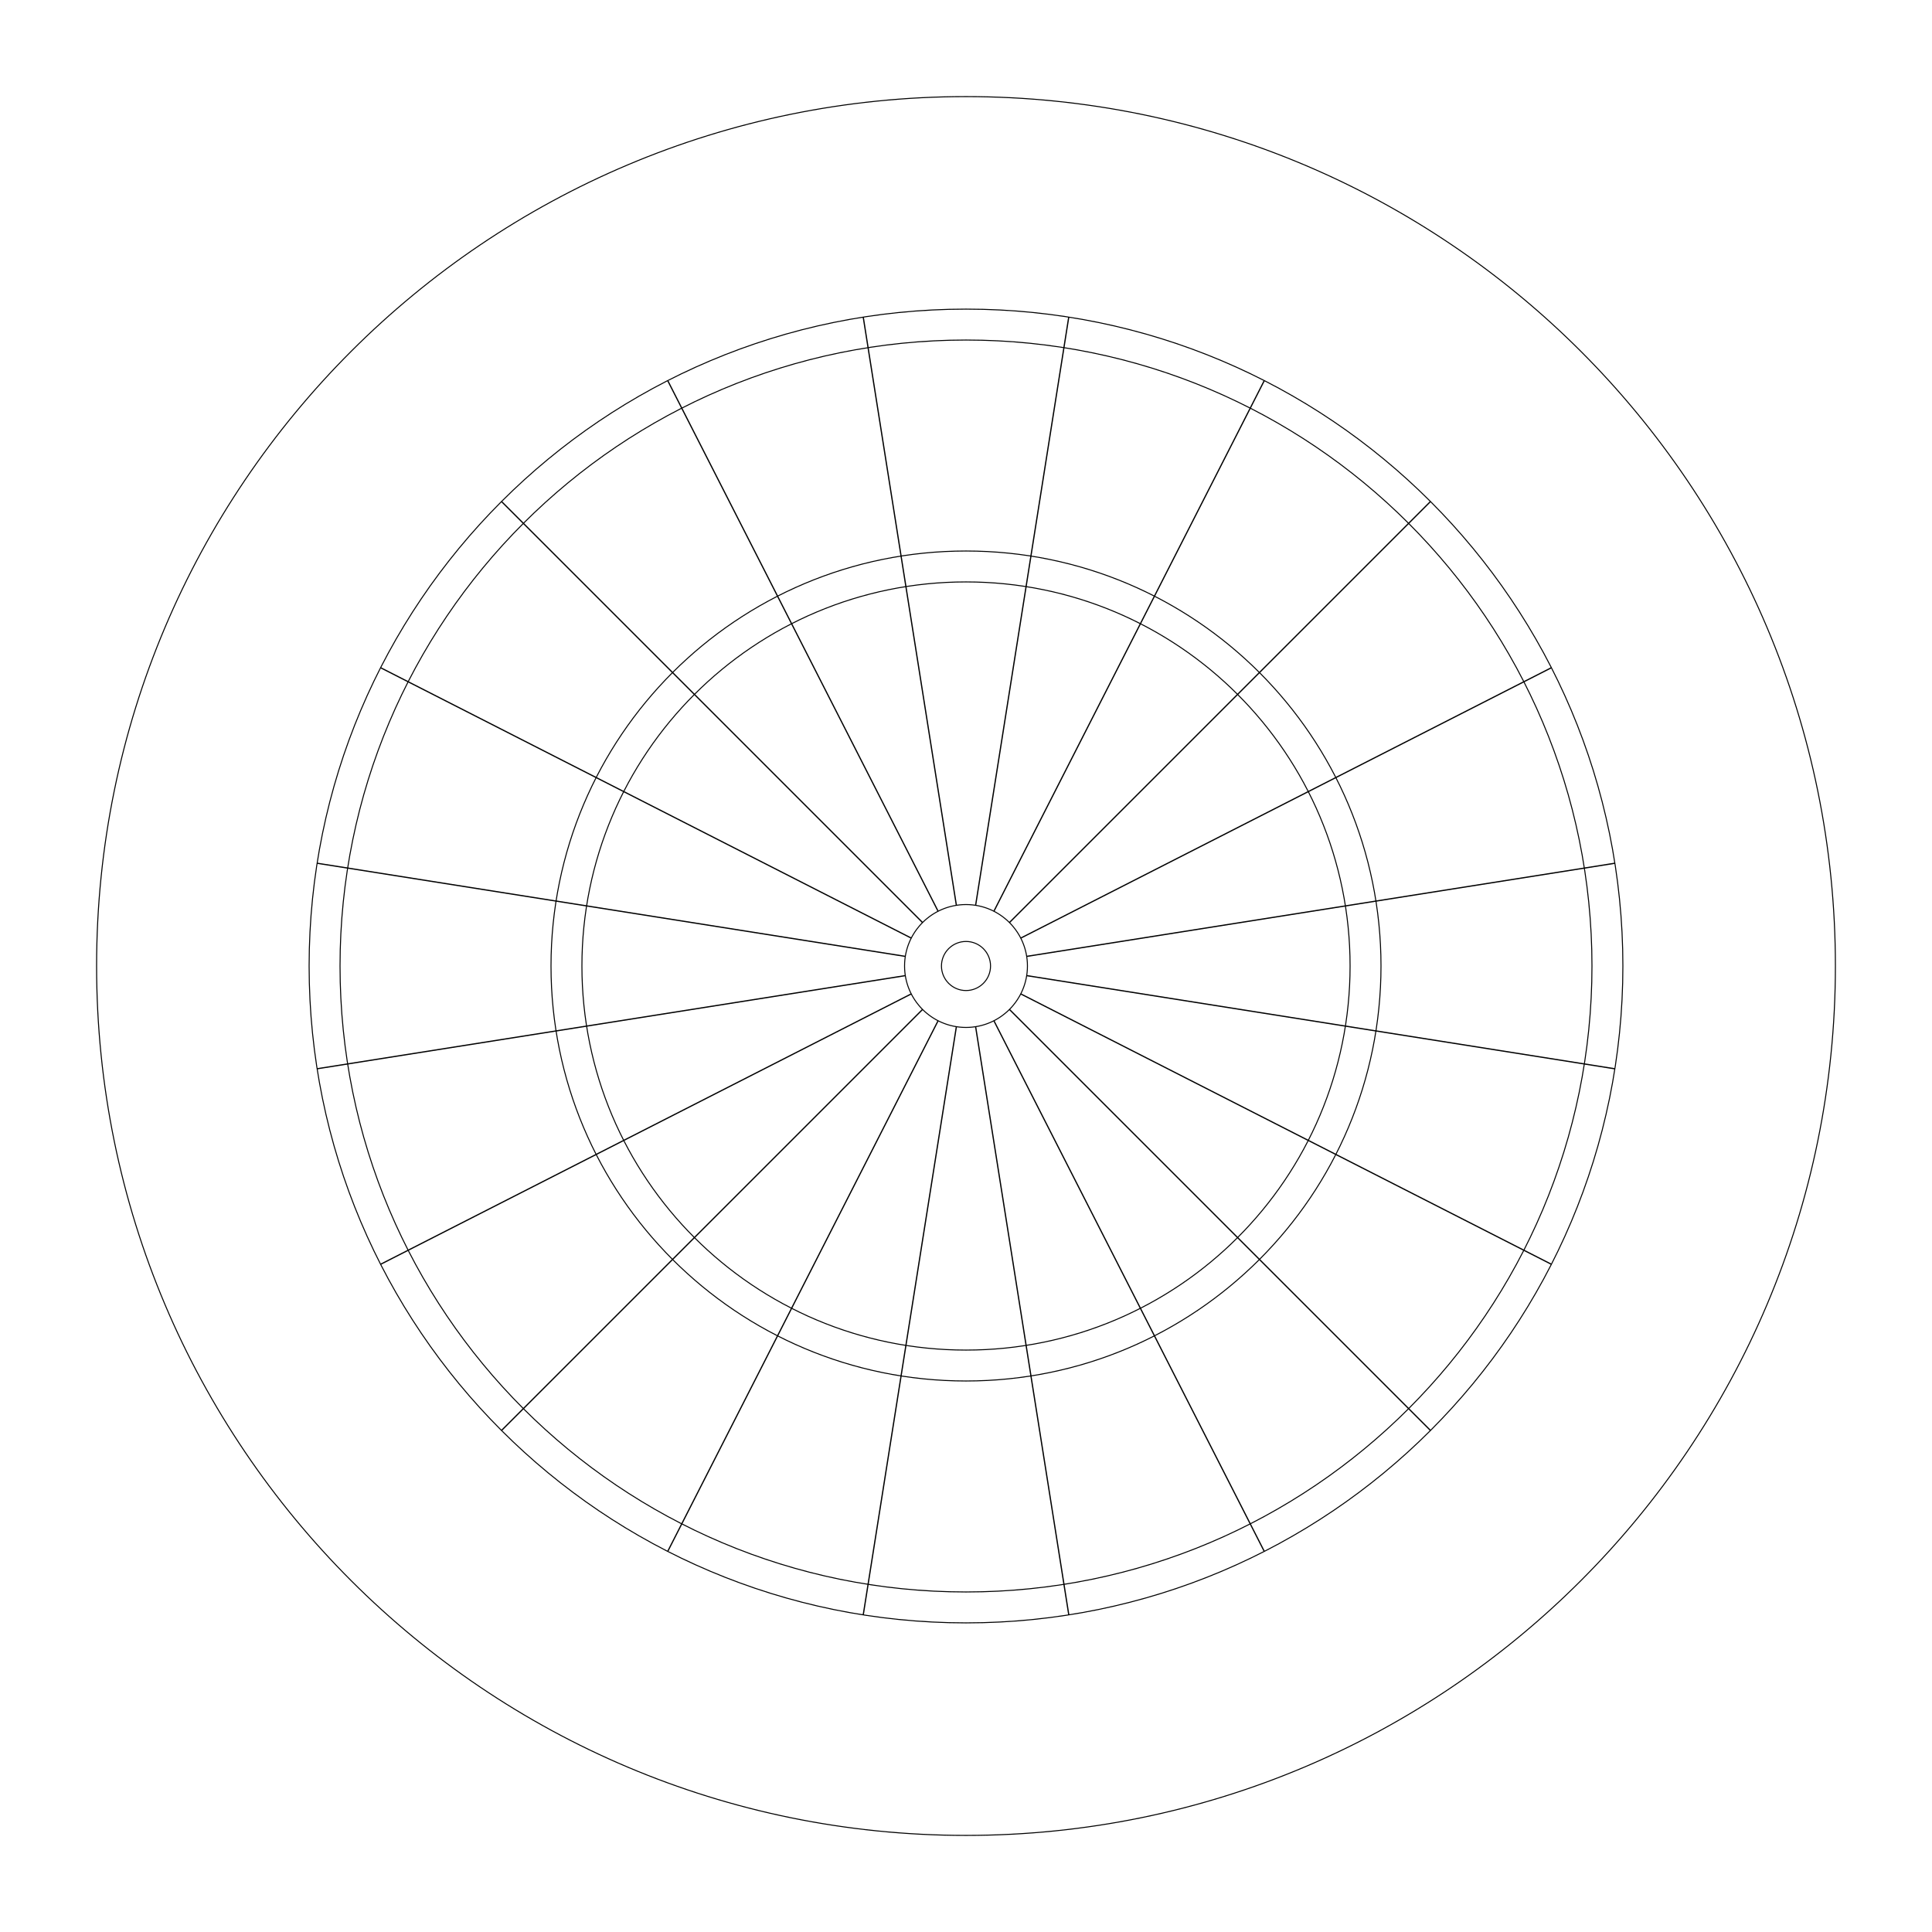
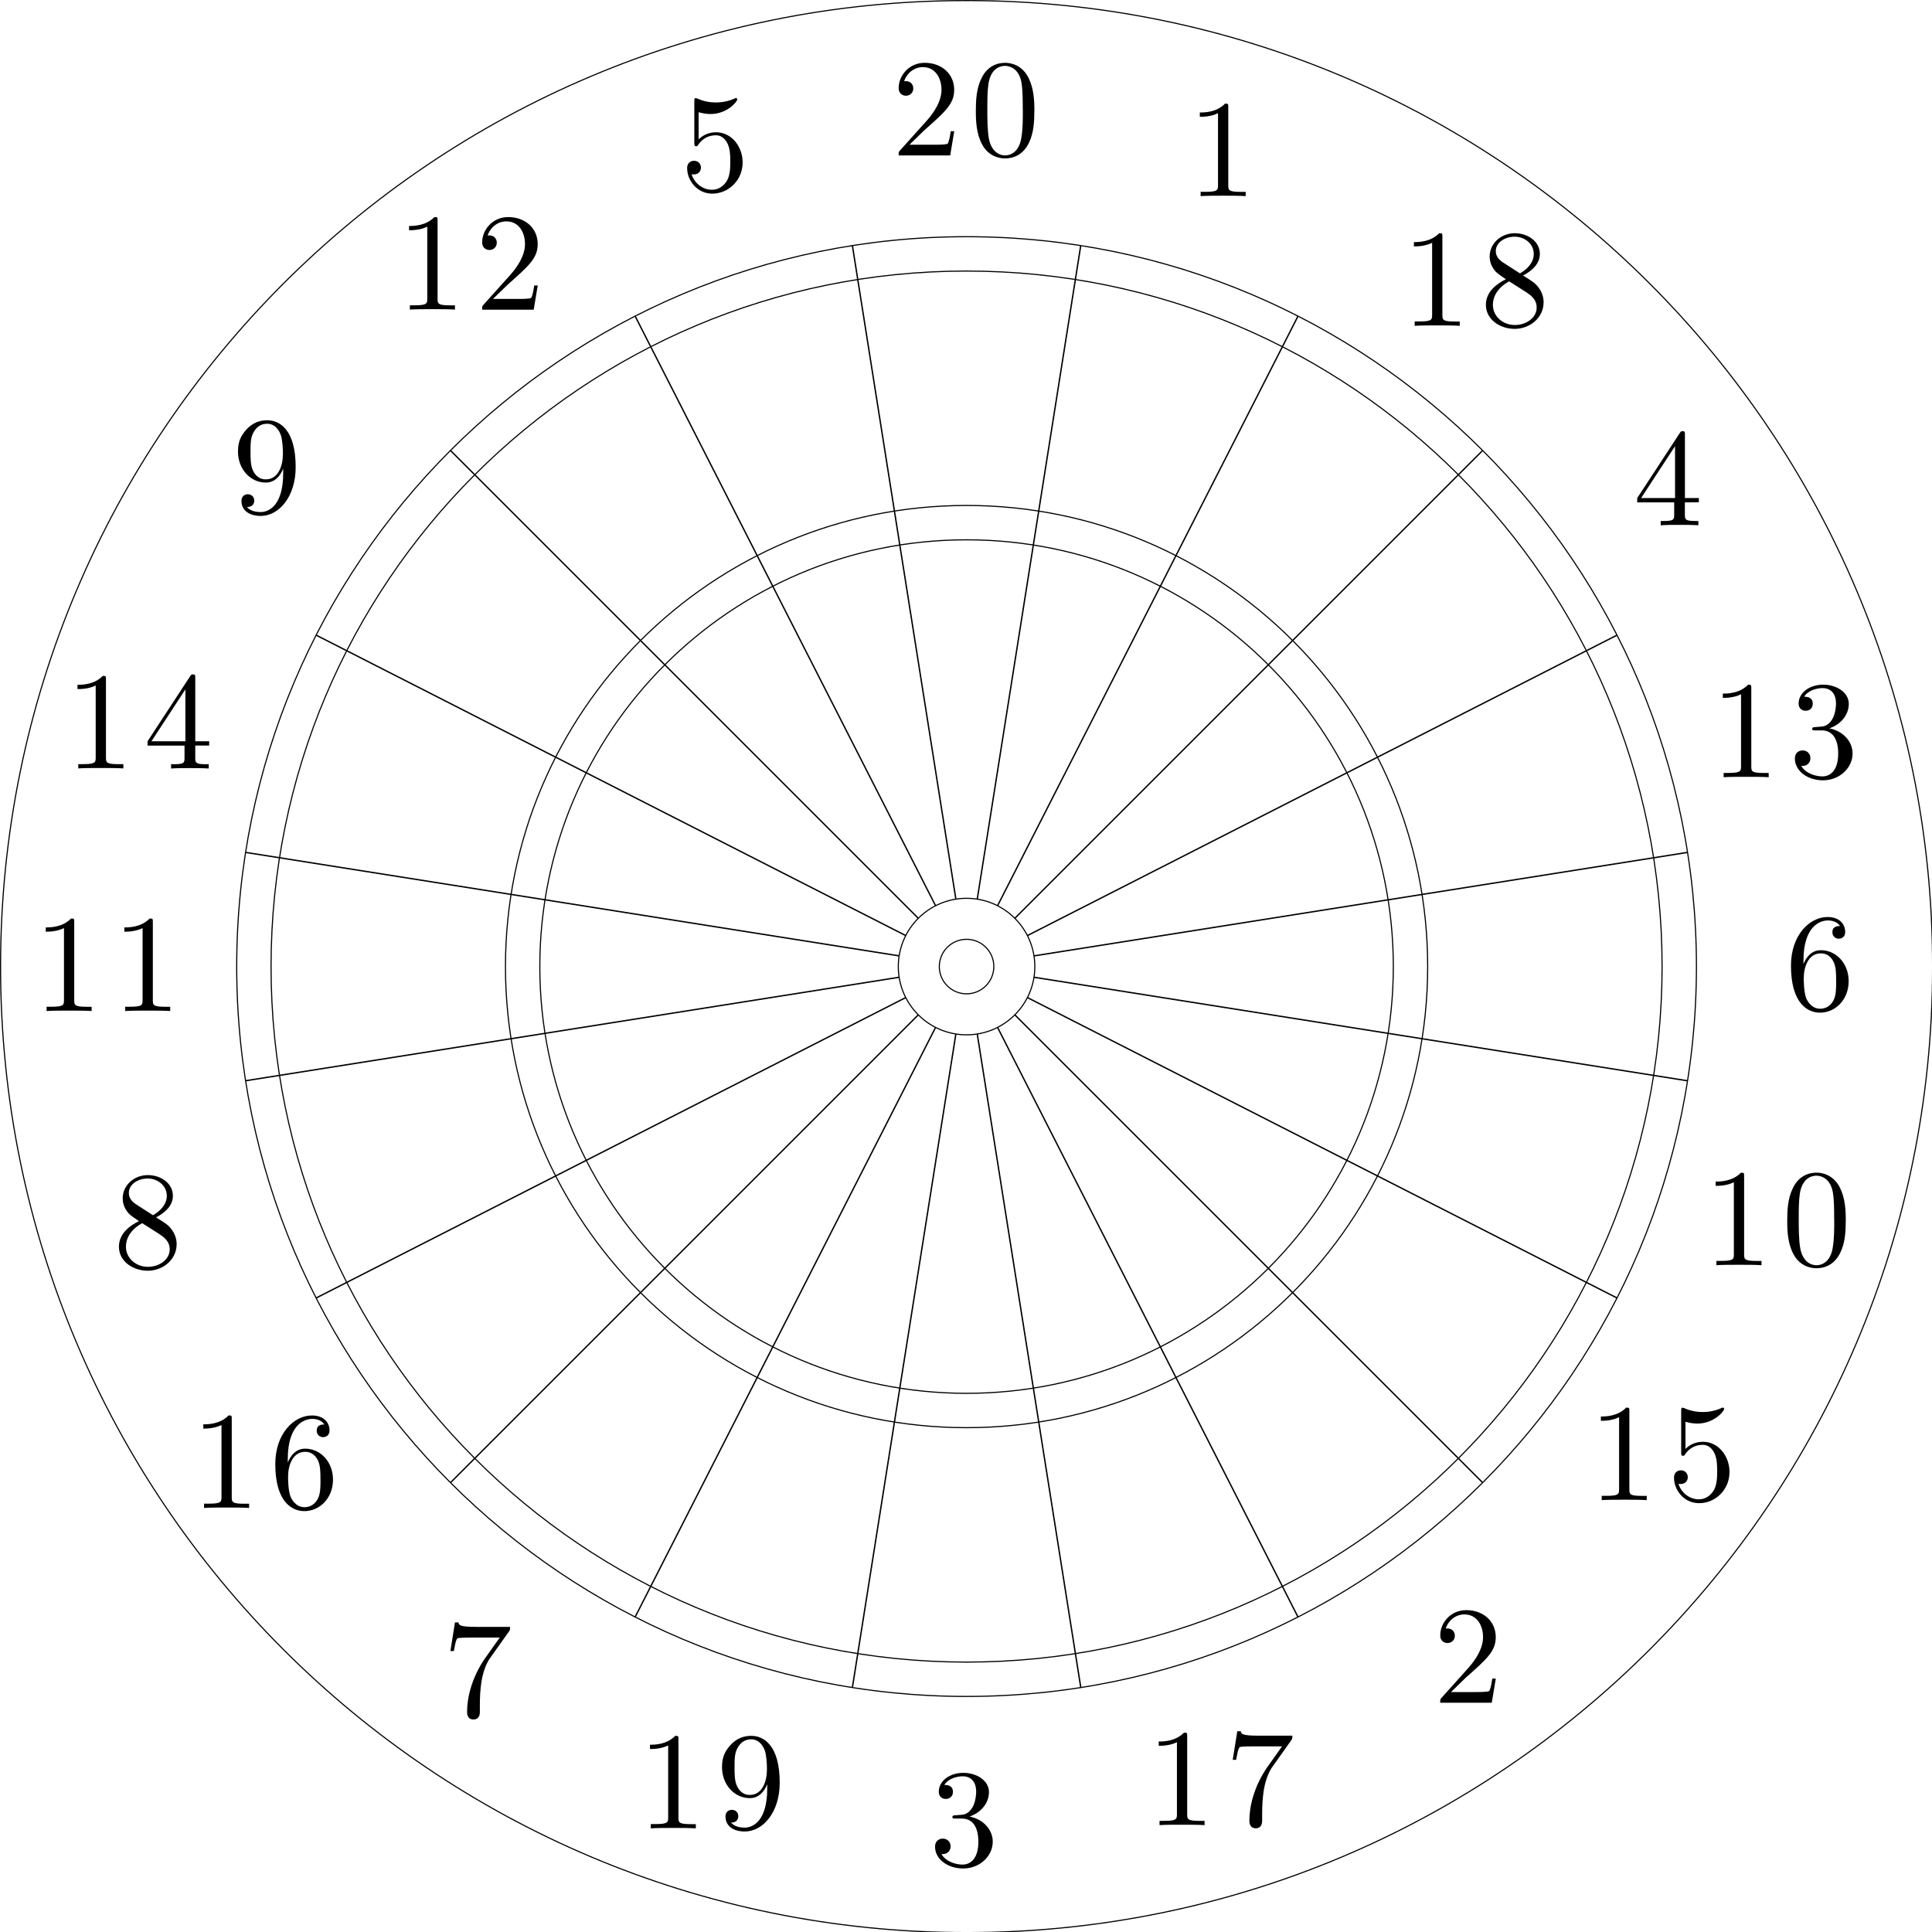
- <svg xmlns="http://www.w3.org/2000/svg" width="50cm" height="50cm" viewBox="0 0 50 50" version="1.1" id="svg8">
+ <svg xmlns="http://www.w3.org/2000/svg" width="45cm" height="45cm" viewBox="0 0 45 45" version="1.1" id="svg8">
  <defs id="defs2" />
  <g id="layer1">
-     <circle style="fill:none;stroke:#000000;stroke-width:0.026;stroke-opacity:1" id="path1005" cx="25" cy="25" r="22.5" />
-     <circle style="fill:none;stroke:#000000;stroke-width:0.026;stroke-opacity:1" id="path1007" cx="25" cy="25" r="17" />
-     <circle style="fill:none;stroke:#000000;stroke-width:0.026;stroke-opacity:1" id="path1009" cx="25" cy="25" r="16.2" />
-     <circle style="fill:none;stroke:#000000;stroke-width:0.026;stroke-opacity:1" id="path1011" cx="25" cy="25" r="10.74" />
-     <circle style="fill:none;stroke:#000000;stroke-width:0.026;stroke-opacity:1" id="path1011-1" cx="25" cy="25" r="9.94" />
-     <circle style="fill:none;stroke:#000000;stroke-width:0.026;stroke-opacity:1" id="path1011-9" cx="25" cy="25" r="1.59" />
-     <circle style="fill:none;stroke:#000000;stroke-width:0.026;stroke-opacity:1" id="path1011-19" cx="25" cy="25" r="0.635" />
-     <path style="fill:none;stroke:#000000;stroke-width:0.032px;stroke-linecap:butt;stroke-linejoin:miter;stroke-opacity:1" d="m 26.57,25.249 15.22,2.411" id="path1168" />
-     <path style="fill:none;stroke:#000000;stroke-width:0.032px;stroke-linecap:butt;stroke-linejoin:miter;stroke-opacity:1" d="m 26.417,25.722 13.73,6.996" id="path1168-0" />
-     <path style="fill:none;stroke:#000000;stroke-width:0.032px;stroke-linecap:butt;stroke-linejoin:miter;stroke-opacity:1" d="M 26.124,26.124 37.021,37.021" id="path1168-0-4" />
-     <path style="fill:none;stroke:#000000;stroke-width:0.032px;stroke-linecap:butt;stroke-linejoin:miter;stroke-opacity:1" d="m 25.722,26.417 6.996,13.73" id="path1168-0-6" />
-     <path style="fill:none;stroke:#000000;stroke-width:0.032px;stroke-linecap:butt;stroke-linejoin:miter;stroke-opacity:1" d="m 25.249,26.57 2.411,15.22" id="path1168-0-6-5" />
-     <path style="fill:none;stroke:#000000;stroke-width:0.032px;stroke-linecap:butt;stroke-linejoin:miter;stroke-opacity:1" d="M 24.751,26.57 22.341,41.791" id="path1168-0-6-5-5" />
-     <path style="fill:none;stroke:#000000;stroke-width:0.032px;stroke-linecap:butt;stroke-linejoin:miter;stroke-opacity:1" d="M 24.278,26.417 17.282,40.147" id="path1168-0-6-5-5-1" />
-     <path style="fill:none;stroke:#000000;stroke-width:0.032px;stroke-linecap:butt;stroke-linejoin:miter;stroke-opacity:1" d="M 23.876,26.124 12.979,37.021" id="path1168-0-6-5-5-1-2" />
-     <path style="fill:none;stroke:#000000;stroke-width:0.032px;stroke-linecap:butt;stroke-linejoin:miter;stroke-opacity:1" d="M 23.583,25.722 9.853,32.718" id="path1168-0-6-5-5-1-2-6" />
-     <path style="fill:none;stroke:#000000;stroke-width:0.032px;stroke-linecap:butt;stroke-linejoin:miter;stroke-opacity:1" d="M 23.43,25.249 8.209,27.659" id="path1168-0-6-5-5-1-2-6-1" />
-     <path style="fill:none;stroke:#000000;stroke-width:0.032px;stroke-linecap:butt;stroke-linejoin:miter;stroke-opacity:1" d="M 23.43,24.751 8.209,22.341" id="path1168-0-6-5-5-1-2-6-1-2" />
-     <path style="fill:none;stroke:#000000;stroke-width:0.032px;stroke-linecap:butt;stroke-linejoin:miter;stroke-opacity:1" d="M 23.583,24.278 9.853,17.282" id="path1168-0-6-5-5-1-2-6-1-2-3" />
-     <path style="fill:none;stroke:#000000;stroke-width:0.032px;stroke-linecap:butt;stroke-linejoin:miter;stroke-opacity:1" d="M 23.876,23.876 12.979,12.979" id="path1168-0-6-5-5-1-2-6-1-2-3-1" />
-     <path style="fill:none;stroke:#000000;stroke-width:0.032px;stroke-linecap:butt;stroke-linejoin:miter;stroke-opacity:1" d="M 24.278,23.583 17.282,9.853" id="path1168-0-6-5-5-1-2-6-1-2-3-1-2" />
-     <path style="fill:none;stroke:#000000;stroke-width:0.032px;stroke-linecap:butt;stroke-linejoin:miter;stroke-opacity:1" d="M 24.751,23.43 22.341,8.209" id="path1168-0-6-5-5-1-2-6-1-2-3-1-2-2" />
-     <path style="fill:none;stroke:#000000;stroke-width:0.032px;stroke-linecap:butt;stroke-linejoin:miter;stroke-opacity:1" d="M 25.249,23.43 27.659,8.209" id="path1168-0-6-5-5-1-2-6-1-2-3-1-2-2-5" />
-     <path style="fill:none;stroke:#000000;stroke-width:0.032px;stroke-linecap:butt;stroke-linejoin:miter;stroke-opacity:1" d="M 25.722,23.583 32.718,9.853" id="path1168-0-6-5-5-1-2-6-1-2-3-1-2-2-5-2" />
-     <path style="fill:none;stroke:#000000;stroke-width:0.032px;stroke-linecap:butt;stroke-linejoin:miter;stroke-opacity:1" d="M 26.124,23.876 37.021,12.979" id="path1168-0-6-5-5-1-2-6-1-2-3-1-2-2-5-2-5" />
-     <path style="fill:none;stroke:#000000;stroke-width:0.032px;stroke-linecap:butt;stroke-linejoin:miter;stroke-opacity:1" d="M 26.417,24.278 40.147,17.282" id="path1168-0-6-5-5-1-2-6-1-2-3-1-2-2-5-2-5-3" />
-     <path style="fill:none;stroke:#000000;stroke-width:0.032px;stroke-linecap:butt;stroke-linejoin:miter;stroke-opacity:1" d="M 26.57,24.751 41.791,22.341" id="path1168-0-6-5-5-1-2-6-1-2-3-1-2-2-5-2-5-3-5" />
+     <g id="g885" transform="translate(-2.486771,-2.486771)">
+       <circle style="fill:none;stroke:#000000;stroke-width:0.026;stroke-opacity:1" id="path1005" cx="25" cy="25" r="22.5" />
+       <circle style="fill:none;stroke:#000000;stroke-width:0.026;stroke-opacity:1" id="path1007" cx="25" cy="25" r="17" />
+       <circle style="fill:none;stroke:#000000;stroke-width:0.026;stroke-opacity:1" id="path1009" cx="25" cy="25" r="16.2" />
+       <circle style="fill:none;stroke:#000000;stroke-width:0.026;stroke-opacity:1" id="path1011" cx="25" cy="25" r="10.74" />
+       <circle style="fill:none;stroke:#000000;stroke-width:0.026;stroke-opacity:1" id="path1011-1" cx="25" cy="25" r="9.94" />
+       <circle style="fill:none;stroke:#000000;stroke-width:0.026;stroke-opacity:1" id="path1011-9" cx="25" cy="25" r="1.59" />
+       <circle style="fill:none;stroke:#000000;stroke-width:0.026;stroke-opacity:1" id="path1011-19" cx="25" cy="25" r="0.635" />
+       <path style="fill:none;stroke:#000000;stroke-width:0.032px;stroke-linecap:butt;stroke-linejoin:miter;stroke-opacity:1" d="m 26.57,25.249 15.22,2.411" id="path1168" />
+       <path style="fill:none;stroke:#000000;stroke-width:0.032px;stroke-linecap:butt;stroke-linejoin:miter;stroke-opacity:1" d="m 26.417,25.722 13.73,6.996" id="path1168-0" />
+       <path style="fill:none;stroke:#000000;stroke-width:0.032px;stroke-linecap:butt;stroke-linejoin:miter;stroke-opacity:1" d="M 26.124,26.124 37.021,37.021" id="path1168-0-4" />
+       <path style="fill:none;stroke:#000000;stroke-width:0.032px;stroke-linecap:butt;stroke-linejoin:miter;stroke-opacity:1" d="m 25.722,26.417 6.996,13.73" id="path1168-0-6" />
+       <path style="fill:none;stroke:#000000;stroke-width:0.032px;stroke-linecap:butt;stroke-linejoin:miter;stroke-opacity:1" d="m 25.249,26.57 2.411,15.22" id="path1168-0-6-5" />
+       <path style="fill:none;stroke:#000000;stroke-width:0.032px;stroke-linecap:butt;stroke-linejoin:miter;stroke-opacity:1" d="M 24.751,26.57 22.341,41.791" id="path1168-0-6-5-5" />
+       <path style="fill:none;stroke:#000000;stroke-width:0.032px;stroke-linecap:butt;stroke-linejoin:miter;stroke-opacity:1" d="M 24.278,26.417 17.282,40.147" id="path1168-0-6-5-5-1" />
+       <path style="fill:none;stroke:#000000;stroke-width:0.032px;stroke-linecap:butt;stroke-linejoin:miter;stroke-opacity:1" d="M 23.876,26.124 12.979,37.021" id="path1168-0-6-5-5-1-2" />
+       <path style="fill:none;stroke:#000000;stroke-width:0.032px;stroke-linecap:butt;stroke-linejoin:miter;stroke-opacity:1" d="M 23.583,25.722 9.853,32.718" id="path1168-0-6-5-5-1-2-6" />
+       <path style="fill:none;stroke:#000000;stroke-width:0.032px;stroke-linecap:butt;stroke-linejoin:miter;stroke-opacity:1" d="M 23.43,25.249 8.209,27.659" id="path1168-0-6-5-5-1-2-6-1" />
+       <path style="fill:none;stroke:#000000;stroke-width:0.032px;stroke-linecap:butt;stroke-linejoin:miter;stroke-opacity:1" d="M 23.43,24.751 8.209,22.341" id="path1168-0-6-5-5-1-2-6-1-2" />
+       <path style="fill:none;stroke:#000000;stroke-width:0.032px;stroke-linecap:butt;stroke-linejoin:miter;stroke-opacity:1" d="M 23.583,24.278 9.853,17.282" id="path1168-0-6-5-5-1-2-6-1-2-3" />
+       <path style="fill:none;stroke:#000000;stroke-width:0.032px;stroke-linecap:butt;stroke-linejoin:miter;stroke-opacity:1" d="M 23.876,23.876 12.979,12.979" id="path1168-0-6-5-5-1-2-6-1-2-3-1" />
+       <path style="fill:none;stroke:#000000;stroke-width:0.032px;stroke-linecap:butt;stroke-linejoin:miter;stroke-opacity:1" d="M 24.278,23.583 17.282,9.853" id="path1168-0-6-5-5-1-2-6-1-2-3-1-2" />
+       <path style="fill:none;stroke:#000000;stroke-width:0.032px;stroke-linecap:butt;stroke-linejoin:miter;stroke-opacity:1" d="M 24.751,23.43 22.341,8.209" id="path1168-0-6-5-5-1-2-6-1-2-3-1-2-2" />
+       <path style="fill:none;stroke:#000000;stroke-width:0.032px;stroke-linecap:butt;stroke-linejoin:miter;stroke-opacity:1" d="M 25.249,23.43 27.659,8.209" id="path1168-0-6-5-5-1-2-6-1-2-3-1-2-2-5" />
+       <path style="fill:none;stroke:#000000;stroke-width:0.032px;stroke-linecap:butt;stroke-linejoin:miter;stroke-opacity:1" d="M 25.722,23.583 32.718,9.853" id="path1168-0-6-5-5-1-2-6-1-2-3-1-2-2-5-2" />
+       <path style="fill:none;stroke:#000000;stroke-width:0.032px;stroke-linecap:butt;stroke-linejoin:miter;stroke-opacity:1" d="M 26.124,23.876 37.021,12.979" id="path1168-0-6-5-5-1-2-6-1-2-3-1-2-2-5-2-5" />
+       <path style="fill:none;stroke:#000000;stroke-width:0.032px;stroke-linecap:butt;stroke-linejoin:miter;stroke-opacity:1" d="M 26.417,24.278 40.147,17.282" id="path1168-0-6-5-5-1-2-6-1-2-3-1-2-2-5-2-5-3" />
+       <path style="fill:none;stroke:#000000;stroke-width:0.032px;stroke-linecap:butt;stroke-linejoin:miter;stroke-opacity:1" d="M 26.57,24.751 41.791,22.341" id="path1168-0-6-5-5-1-2-6-1-2-3-1-2-2-5-2-5-3-5" />
+     </g>
+     <path d="m 22.226,3.057 h -0.081 c -0.016,0.097 -0.039,0.24 -0.071,0.288 -0.023,0.026 -0.236,0.026 -0.308,0.026 h -0.583 l 0.343,-0.334 c 0.505,-0.447 0.699,-0.622 0.699,-0.946 0,-0.369 -0.291,-0.628 -0.687,-0.628 -0.366,0 -0.606,0.298 -0.606,0.586 0,0.181 0.162,0.181 0.172,0.181 0.055,0 0.168,-0.039 0.168,-0.172 0,-0.084 -0.058,-0.168 -0.172,-0.168 -0.026,0 -0.032,0 -0.042,0.003 0.074,-0.21 0.249,-0.33 0.437,-0.33 0.295,0 0.434,0.262 0.434,0.528 0,0.259 -0.162,0.515 -0.34,0.716 l -0.622,0.693 c -0.036,0.036 -0.036,0.042 -0.036,0.12 h 1.201 z" style="fill:#000000;font-size:3.238px;line-height:1.25;font-family:'Latin Modern Math';-inkscape-font-specification:'Latin Modern Math';letter-spacing:0.212px;word-spacing:0px;stroke-width:0.081" id="path76" />
+     <path d="m 24.093,2.584 c 0,-0.259 -0.016,-0.518 -0.13,-0.758 -0.149,-0.311 -0.415,-0.363 -0.551,-0.363 -0.194,0 -0.431,0.084 -0.563,0.385 -0.104,0.223 -0.12,0.476 -0.12,0.735 0,0.243 0.013,0.534 0.146,0.78 0.139,0.262 0.376,0.327 0.534,0.327 0.175,0 0.421,-0.068 0.563,-0.376 0.104,-0.223 0.12,-0.476 0.12,-0.732 z m -0.269,-0.039 c 0,0.243 0,0.463 -0.036,0.67 -0.049,0.308 -0.233,0.405 -0.379,0.405 -0.126,0 -0.317,-0.081 -0.376,-0.392 -0.036,-0.194 -0.036,-0.492 -0.036,-0.683 0,-0.207 0,-0.421 0.026,-0.596 0.062,-0.385 0.304,-0.415 0.385,-0.415 0.107,0 0.321,0.058 0.382,0.379 0.032,0.181 0.032,0.427 0.032,0.631 z" style="fill:#000000;font-size:3.238px;line-height:1.25;font-family:'Latin Modern Math';-inkscape-font-specification:'Latin Modern Math';letter-spacing:0.212px;word-spacing:0px;stroke-width:0.081" id="path78" />
+     <path d="M 29.014,4.57 V 4.469 h -0.104 c -0.291,0 -0.301,-0.036 -0.301,-0.155 V 2.497 c 0,-0.078 0,-0.084 -0.074,-0.084 -0.201,0.207 -0.486,0.207 -0.589,0.207 v 0.1 c 0.065,0 0.256,0 0.424,-0.084 v 1.677 c 0,0.117 -0.01,0.155 -0.301,0.155 h -0.104 v 0.1 c 0.113,-0.01 0.395,-0.01 0.525,-0.01 0.13,0 0.411,0 0.525,0.01 z" style="fill:#000000;font-size:3.238px;line-height:1.25;font-family:'Latin Modern Math';-inkscape-font-specification:'Latin Modern Math';letter-spacing:0.212px;word-spacing:0px;stroke-width:0.081" id="path81" />
+     <path d="M 34,7.589 V 7.489 H 33.897 c -0.291,0 -0.301,-0.036 -0.301,-0.155 V 5.516 c 0,-0.078 0,-0.084 -0.074,-0.084 -0.201,0.207 -0.486,0.207 -0.589,0.207 v 0.1 c 0.065,0 0.256,0 0.424,-0.084 v 1.677 c 0,0.117 -0.01,0.155 -0.301,0.155 H 32.951 V 7.589 c 0.113,-0.01 0.395,-0.01 0.525,-0.01 0.13,0 0.411,0 0.525,0.01 z" style="fill:#000000;font-size:3.238px;line-height:1.25;font-family:'Latin Modern Math';-inkscape-font-specification:'Latin Modern Math';letter-spacing:0.212px;word-spacing:0px;stroke-width:0.081" id="path84" />
+     <path d="m 35.954,7.045 c 0,-0.117 -0.036,-0.262 -0.159,-0.398 -0.062,-0.068 -0.113,-0.1 -0.321,-0.23 0.233,-0.12 0.392,-0.288 0.392,-0.502 0,-0.298 -0.288,-0.483 -0.583,-0.483 -0.324,0 -0.586,0.24 -0.586,0.541 0,0.058 0.006,0.204 0.142,0.356 0.036,0.039 0.155,0.12 0.236,0.175 -0.188,0.094 -0.466,0.275 -0.466,0.596 0,0.343 0.33,0.56 0.67,0.56 0.366,0 0.674,-0.269 0.674,-0.615 z M 35.724,5.915 c 0,0.185 -0.126,0.34 -0.321,0.453 L 35.002,6.109 c -0.149,-0.097 -0.162,-0.207 -0.162,-0.262 0,-0.198 0.21,-0.334 0.44,-0.334 0.236,0 0.444,0.168 0.444,0.402 z m 0.068,1.247 c 0,0.24 -0.243,0.408 -0.508,0.408 -0.279,0 -0.512,-0.201 -0.512,-0.47 0,-0.188 0.104,-0.395 0.379,-0.547 l 0.398,0.253 c 0.091,0.062 0.243,0.159 0.243,0.356 z" style="fill:#000000;font-size:3.238px;line-height:1.25;font-family:'Latin Modern Math';-inkscape-font-specification:'Latin Modern Math';letter-spacing:0.212px;word-spacing:0px;stroke-width:0.081" id="path86" />
+     <path d="m 39.569,11.7 v -0.1 h -0.324 v -1.473 c 0,-0.065 0,-0.084 -0.052,-0.084 -0.029,0 -0.039,0 -0.065,0.039 l -0.994,1.519 v 0.1 h 0.861 v 0.282 c 0,0.117 -0.006,0.152 -0.246,0.152 h -0.068 v 0.1 c 0.133,-0.01 0.301,-0.01 0.437,-0.01 0.136,0 0.308,0 0.44,0.01 v -0.1 h -0.068 c -0.24,0 -0.246,-0.036 -0.246,-0.152 v -0.282 z m -0.554,-0.1 h -0.79 l 0.79,-1.208 z" style="fill:#000000;font-size:3.238px;line-height:1.25;font-family:'Latin Modern Math';-inkscape-font-specification:'Latin Modern Math';letter-spacing:0.212px;word-spacing:0px;stroke-width:0.081" id="path89" />
+     <path d="m 41.196,18.104 v -0.1 h -0.104 c -0.291,0 -0.301,-0.036 -0.301,-0.155 v -1.817 c 0,-0.078 0,-0.084 -0.074,-0.084 -0.201,0.207 -0.486,0.207 -0.589,0.207 v 0.1 c 0.065,0 0.256,0 0.424,-0.084 v 1.677 c 0,0.117 -0.01,0.155 -0.301,0.155 h -0.104 v 0.1 c 0.113,-0.01 0.395,-0.01 0.525,-0.01 0.13,0 0.411,0 0.525,0.01 z" style="fill:#000000;font-size:3.238px;line-height:1.25;font-family:'Latin Modern Math';-inkscape-font-specification:'Latin Modern Math';letter-spacing:0.212px;word-spacing:0px;stroke-width:0.081" id="path92" />
+     <path d="m 43.15,17.55 c 0,-0.266 -0.204,-0.518 -0.541,-0.586 0.266,-0.087 0.453,-0.314 0.453,-0.57 0,-0.266 -0.285,-0.447 -0.596,-0.447 -0.327,0 -0.573,0.194 -0.573,0.44 0,0.107 0.071,0.168 0.165,0.168 0.1,0 0.165,-0.071 0.165,-0.165 0,-0.162 -0.152,-0.162 -0.201,-0.162 0.1,-0.159 0.314,-0.201 0.431,-0.201 0.133,0 0.311,0.071 0.311,0.363 0,0.039 -0.006,0.227 -0.091,0.369 -0.097,0.155 -0.207,0.165 -0.288,0.168 -0.026,0.003 -0.104,0.01 -0.126,0.01 -0.026,0.003 -0.049,0.006 -0.049,0.039 0,0.036 0.023,0.036 0.078,0.036 h 0.142 c 0.266,0 0.385,0.22 0.385,0.538 0,0.44 -0.223,0.534 -0.366,0.534 -0.139,0 -0.382,-0.055 -0.495,-0.246 0.113,0.016 0.214,-0.055 0.214,-0.178 0,-0.117 -0.087,-0.181 -0.181,-0.181 -0.078,0 -0.181,0.045 -0.181,0.188 0,0.295 0.301,0.508 0.654,0.508 0.395,0 0.69,-0.295 0.69,-0.625 z" style="fill:#000000;font-size:3.238px;line-height:1.25;font-family:'Latin Modern Math';-inkscape-font-specification:'Latin Modern Math';letter-spacing:0.212px;word-spacing:0px;stroke-width:0.081" id="path94" />
+     <path d="m 43.059,22.854 c 0,-0.411 -0.288,-0.722 -0.648,-0.722 -0.22,0 -0.34,0.165 -0.405,0.321 v -0.078 c 0,-0.819 0.402,-0.936 0.567,-0.936 0.078,0 0.214,0.019 0.285,0.13 -0.049,0 -0.178,0 -0.178,0.146 0,0.1 0.078,0.149 0.149,0.149 0.052,0 0.149,-0.029 0.149,-0.155 0,-0.194 -0.142,-0.35 -0.411,-0.35 -0.415,0 -0.852,0.418 -0.852,1.133 0,0.865 0.376,1.095 0.677,1.095 0.359,0 0.667,-0.304 0.667,-0.732 z m -0.291,-0.003 c 0,0.155 0,0.317 -0.055,0.434 -0.097,0.194 -0.246,0.21 -0.321,0.21 -0.204,0 -0.301,-0.194 -0.321,-0.243 -0.058,-0.152 -0.058,-0.411 -0.058,-0.47 0,-0.253 0.104,-0.576 0.395,-0.576 0.052,0 0.201,0 0.301,0.201 0.058,0.12 0.058,0.285 0.058,0.444 z" style="fill:#000000;font-size:3.238px;line-height:1.25;font-family:'Latin Modern Math';-inkscape-font-specification:'Latin Modern Math';letter-spacing:0.212px;word-spacing:0px;stroke-width:0.081" id="path97" />
+     <path d="m 41.029,29.47 v -0.1 h -0.104 c -0.291,0 -0.301,-0.036 -0.301,-0.155 v -1.817 c 0,-0.078 0,-0.084 -0.074,-0.084 -0.201,0.207 -0.486,0.207 -0.589,0.207 v 0.1 c 0.065,0 0.256,0 0.424,-0.084 v 1.677 c 0,0.117 -0.01,0.155 -0.301,0.155 H 39.979 v 0.1 c 0.113,-0.01 0.395,-0.01 0.525,-0.01 0.13,0 0.411,0 0.525,0.01 z" style="fill:#000000;font-size:3.238px;line-height:1.25;font-family:'Latin Modern Math';-inkscape-font-specification:'Latin Modern Math';letter-spacing:0.212px;word-spacing:0px;stroke-width:0.081" id="path100" />
+     <path d="m 42.992,28.434 c 0,-0.259 -0.016,-0.518 -0.13,-0.758 -0.149,-0.311 -0.415,-0.363 -0.551,-0.363 -0.194,0 -0.431,0.084 -0.563,0.385 -0.104,0.223 -0.12,0.476 -0.12,0.735 0,0.243 0.013,0.534 0.146,0.78 0.139,0.262 0.376,0.327 0.534,0.327 0.175,0 0.421,-0.068 0.563,-0.376 0.104,-0.223 0.12,-0.476 0.12,-0.732 z m -0.269,-0.039 c 0,0.243 0,0.463 -0.036,0.67 -0.049,0.308 -0.233,0.405 -0.379,0.405 -0.126,0 -0.317,-0.081 -0.376,-0.392 -0.036,-0.194 -0.036,-0.492 -0.036,-0.683 0,-0.207 0,-0.421 0.026,-0.596 0.062,-0.385 0.304,-0.415 0.385,-0.415 0.107,0 0.321,0.058 0.382,0.379 0.032,0.181 0.032,0.427 0.032,0.631 z" style="fill:#000000;font-size:3.238px;line-height:1.25;font-family:'Latin Modern Math';-inkscape-font-specification:'Latin Modern Math';letter-spacing:0.212px;word-spacing:0px;stroke-width:0.081" id="path102" />
+     <path d="m 38.356,34.942 v -0.1 h -0.104 c -0.291,0 -0.301,-0.036 -0.301,-0.155 v -1.817 c 0,-0.078 0,-0.084 -0.074,-0.084 -0.201,0.207 -0.486,0.207 -0.589,0.207 v 0.1 c 0.065,0 0.256,0 0.424,-0.084 v 1.677 c 0,0.117 -0.01,0.155 -0.301,0.155 h -0.104 v 0.1 c 0.113,-0.01 0.395,-0.01 0.525,-0.01 0.13,0 0.411,0 0.525,0.01 z" style="fill:#000000;font-size:3.238px;line-height:1.25;font-family:'Latin Modern Math';-inkscape-font-specification:'Latin Modern Math';letter-spacing:0.212px;word-spacing:0px;stroke-width:0.081" id="path105" />
+     <path d="m 40.284,34.291 c 0,-0.385 -0.266,-0.709 -0.615,-0.709 -0.155,0 -0.295,0.052 -0.411,0.165 v -0.631 c 0.065,0.019 0.172,0.042 0.275,0.042 0.398,0 0.625,-0.295 0.625,-0.337 0,-0.019 -0.01,-0.036 -0.032,-0.036 0,0 -0.01,0 -0.026,0.01 -0.065,0.029 -0.223,0.094 -0.44,0.094 -0.13,0 -0.279,-0.023 -0.431,-0.091 -0.026,-0.01 -0.039,-0.01 -0.039,-0.01 -0.032,0 -0.032,0.026 -0.032,0.078 V 33.825 c 0,0.058 0,0.084 0.045,0.084 0.023,0 0.029,-0.01 0.042,-0.029 0.036,-0.052 0.155,-0.227 0.418,-0.227 0.168,0 0.249,0.149 0.275,0.207 0.052,0.12 0.058,0.246 0.058,0.408 0,0.113 0,0.308 -0.078,0.444 -0.078,0.126 -0.198,0.21 -0.347,0.21 -0.236,0 -0.421,-0.172 -0.476,-0.363 0.01,0.003 0.019,0.006 0.055,0.006 0.107,0 0.162,-0.081 0.162,-0.159 0,-0.078 -0.055,-0.159 -0.162,-0.159 -0.045,0 -0.159,0.023 -0.159,0.172 0,0.279 0.223,0.593 0.586,0.593 0.376,0 0.706,-0.311 0.706,-0.722 z" style="fill:#000000;font-size:3.238px;line-height:1.25;font-family:'Latin Modern Math';-inkscape-font-specification:'Latin Modern Math';letter-spacing:0.212px;word-spacing:0px;stroke-width:0.081" id="path107" />
+     <path d="m 34.84,39.097 h -0.081 c -0.016,0.097 -0.039,0.24 -0.071,0.288 -0.023,0.026 -0.236,0.026 -0.308,0.026 h -0.583 l 0.343,-0.334 c 0.505,-0.447 0.699,-0.622 0.699,-0.946 0,-0.369 -0.291,-0.628 -0.687,-0.628 -0.366,0 -0.606,0.298 -0.606,0.586 0,0.181 0.162,0.181 0.172,0.181 0.055,0 0.168,-0.039 0.168,-0.172 0,-0.084 -0.058,-0.168 -0.172,-0.168 -0.026,0 -0.032,0 -0.042,0.003 0.074,-0.21 0.249,-0.33 0.437,-0.33 0.295,0 0.434,0.262 0.434,0.528 0,0.259 -0.162,0.515 -0.34,0.716 l -0.622,0.693 c -0.036,0.036 -0.036,0.042 -0.036,0.12 h 1.201 z" style="fill:#000000;font-size:3.238px;line-height:1.25;font-family:'Latin Modern Math';-inkscape-font-specification:'Latin Modern Math';letter-spacing:0.212px;word-spacing:0px;stroke-width:0.081" id="path110" />
+     <path d="m 28.057,42.512 v -0.1 h -0.104 c -0.291,0 -0.301,-0.036 -0.301,-0.155 v -1.817 c 0,-0.078 0,-0.084 -0.074,-0.084 -0.201,0.207 -0.486,0.207 -0.589,0.207 v 0.1 c 0.065,0 0.256,0 0.424,-0.084 v 1.677 c 0,0.117 -0.01,0.155 -0.301,0.155 h -0.104 v 0.1 c 0.113,-0.01 0.395,-0.01 0.525,-0.01 0.13,0 0.411,0 0.525,0.01 z" style="fill:#000000;font-size:3.238px;line-height:1.25;font-family:'Latin Modern Math';-inkscape-font-specification:'Latin Modern Math';letter-spacing:0.212px;word-spacing:0px;stroke-width:0.081" id="path113" />
+     <path d="M 30.102,40.427 H 29.315 c -0.395,0 -0.402,-0.042 -0.415,-0.104 h -0.081 l -0.107,0.667 h 0.081 c 0.01,-0.052 0.039,-0.256 0.081,-0.295 0.023,-0.019 0.275,-0.019 0.317,-0.019 h 0.67 l -0.363,0.512 c -0.291,0.437 -0.398,0.887 -0.398,1.218 0,0.032 0,0.178 0.149,0.178 0.149,0 0.149,-0.146 0.149,-0.178 V 42.24 c 0,-0.178 0.01,-0.356 0.036,-0.531 0.013,-0.074 0.058,-0.353 0.201,-0.554 l 0.437,-0.615 c 0.029,-0.039 0.029,-0.045 0.029,-0.113 z" style="fill:#000000;font-size:3.238px;line-height:1.25;font-family:'Latin Modern Math';-inkscape-font-specification:'Latin Modern Math';letter-spacing:0.212px;word-spacing:0px;stroke-width:0.081" id="path115" />
+     <path d="m 23.123,42.896 c 0,-0.266 -0.204,-0.518 -0.541,-0.586 0.266,-0.087 0.453,-0.314 0.453,-0.57 0,-0.266 -0.285,-0.447 -0.596,-0.447 -0.327,0 -0.573,0.194 -0.573,0.44 0,0.107 0.071,0.168 0.165,0.168 0.1,0 0.165,-0.071 0.165,-0.165 0,-0.162 -0.152,-0.162 -0.201,-0.162 0.1,-0.159 0.314,-0.201 0.431,-0.201 0.133,0 0.311,0.071 0.311,0.363 0,0.039 -0.006,0.227 -0.091,0.369 -0.097,0.155 -0.207,0.165 -0.288,0.168 -0.026,0.003 -0.104,0.01 -0.126,0.01 -0.026,0.003 -0.049,0.006 -0.049,0.039 0,0.036 0.023,0.036 0.078,0.036 h 0.142 c 0.266,0 0.385,0.22 0.385,0.538 0,0.44 -0.223,0.534 -0.366,0.534 -0.139,0 -0.382,-0.055 -0.495,-0.246 0.113,0.016 0.214,-0.055 0.214,-0.178 0,-0.117 -0.087,-0.181 -0.181,-0.181 -0.078,0 -0.181,0.045 -0.181,0.188 0,0.295 0.301,0.508 0.654,0.508 0.395,0 0.69,-0.295 0.69,-0.625 z" style="fill:#000000;font-size:3.238px;line-height:1.25;font-family:'Latin Modern Math';-inkscape-font-specification:'Latin Modern Math';letter-spacing:0.212px;word-spacing:0px;stroke-width:0.081" id="path118" />
+     <path d="m 16.207,42.588 v -0.1 h -0.104 c -0.291,0 -0.301,-0.036 -0.301,-0.155 V 40.515 c 0,-0.078 0,-0.084 -0.074,-0.084 -0.201,0.207 -0.486,0.207 -0.589,0.207 v 0.1 c 0.065,0 0.256,0 0.424,-0.084 v 1.677 c 0,0.117 -0.01,0.155 -0.301,0.155 h -0.104 v 0.1 c 0.113,-0.01 0.395,-0.01 0.525,-0.01 0.13,0 0.411,0 0.525,0.01 z" style="fill:#000000;font-size:3.238px;line-height:1.25;font-family:'Latin Modern Math';-inkscape-font-specification:'Latin Modern Math';letter-spacing:0.212px;word-spacing:0px;stroke-width:0.081" id="path121" />
+     <path d="m 18.161,41.522 c 0,-0.871 -0.372,-1.091 -0.661,-1.091 -0.178,0 -0.337,0.058 -0.476,0.204 -0.133,0.146 -0.207,0.282 -0.207,0.525 0,0.405 0.285,0.722 0.648,0.722 0.198,0 0.33,-0.136 0.405,-0.324 v 0.104 c 0,0.758 -0.337,0.907 -0.525,0.907 -0.055,0 -0.23,-0.006 -0.317,-0.117 0.142,0 0.168,-0.094 0.168,-0.149 0,-0.1 -0.078,-0.149 -0.149,-0.149 -0.052,0 -0.149,0.029 -0.149,0.155 0,0.217 0.175,0.35 0.45,0.35 0.418,0 0.813,-0.44 0.813,-1.137 z m -0.298,-0.298 c 0,0.269 -0.11,0.583 -0.395,0.583 -0.052,0 -0.201,0 -0.301,-0.204 -0.058,-0.12 -0.058,-0.282 -0.058,-0.44 0,-0.175 0,-0.327 0.068,-0.447 0.087,-0.162 0.21,-0.204 0.324,-0.204 0.149,0 0.256,0.11 0.311,0.256 0.039,0.104 0.052,0.308 0.052,0.457 z" style="fill:#000000;font-size:3.238px;line-height:1.25;font-family:'Latin Modern Math';-inkscape-font-specification:'Latin Modern Math';letter-spacing:0.212px;word-spacing:0px;stroke-width:0.081" id="path123" />
+     <path d="m 11.88,37.893 h -0.787 c -0.395,0 -0.402,-0.042 -0.415,-0.104 h -0.081 L 10.491,38.456 h 0.081 c 0.01,-0.052 0.039,-0.256 0.081,-0.295 0.023,-0.019 0.275,-0.019 0.317,-0.019 h 0.67 l -0.363,0.512 c -0.291,0.437 -0.398,0.887 -0.398,1.218 0,0.032 0,0.178 0.149,0.178 0.149,0 0.149,-0.146 0.149,-0.178 V 39.706 c 0,-0.178 0.01,-0.356 0.036,-0.531 0.013,-0.074 0.058,-0.353 0.201,-0.554 l 0.437,-0.615 c 0.029,-0.039 0.029,-0.045 0.029,-0.113 z" style="fill:#000000;font-size:3.238px;line-height:1.25;font-family:'Latin Modern Math';-inkscape-font-specification:'Latin Modern Math';letter-spacing:0.212px;word-spacing:0px;stroke-width:0.081" id="path126" />
+     <path d="m 5.802,35.125 v -0.1 H 5.699 c -0.291,0 -0.301,-0.036 -0.301,-0.155 V 33.052 c 0,-0.078 0,-0.084 -0.074,-0.084 -0.201,0.207 -0.486,0.207 -0.589,0.207 v 0.1 c 0.065,0 0.256,0 0.424,-0.084 v 1.677 c 0,0.117 -0.01,0.155 -0.301,0.155 H 4.753 v 0.1 c 0.113,-0.01 0.395,-0.01 0.525,-0.01 0.13,0 0.411,0 0.525,0.01 z" style="fill:#000000;font-size:3.238px;line-height:1.25;font-family:'Latin Modern Math';-inkscape-font-specification:'Latin Modern Math';letter-spacing:0.212px;word-spacing:0px;stroke-width:0.081" id="path129" />
+     <path d="m 7.756,34.464 c 0,-0.411 -0.288,-0.722 -0.648,-0.722 -0.22,0 -0.34,0.165 -0.405,0.321 v -0.078 c 0,-0.819 0.402,-0.936 0.567,-0.936 0.078,0 0.214,0.019 0.285,0.13 -0.049,0 -0.178,0 -0.178,0.146 0,0.1 0.078,0.149 0.149,0.149 0.052,0 0.149,-0.029 0.149,-0.155 0,-0.194 -0.142,-0.35 -0.411,-0.35 -0.415,0 -0.852,0.418 -0.852,1.133 0,0.865 0.376,1.095 0.677,1.095 0.359,0 0.667,-0.304 0.667,-0.732 z m -0.291,-0.003 c 0,0.155 0,0.317 -0.055,0.434 -0.097,0.194 -0.246,0.21 -0.321,0.21 -0.204,0 -0.301,-0.194 -0.321,-0.243 -0.058,-0.152 -0.058,-0.411 -0.058,-0.47 0,-0.253 0.104,-0.576 0.395,-0.576 0.052,0 0.201,0 0.301,0.201 0.058,0.12 0.058,0.285 0.058,0.444 z" style="fill:#000000;font-size:3.238px;line-height:1.25;font-family:'Latin Modern Math';-inkscape-font-specification:'Latin Modern Math';letter-spacing:0.212px;word-spacing:0px;stroke-width:0.081" id="path131" />
+     <path d="m 4.115,28.983 c 0,-0.117 -0.036,-0.262 -0.159,-0.398 -0.062,-0.068 -0.113,-0.1 -0.321,-0.23 0.233,-0.12 0.392,-0.288 0.392,-0.502 0,-0.298 -0.288,-0.483 -0.583,-0.483 -0.324,0 -0.586,0.24 -0.586,0.541 0,0.058 0.006,0.204 0.142,0.356 0.036,0.039 0.155,0.12 0.236,0.175 -0.188,0.094 -0.466,0.275 -0.466,0.596 0,0.343 0.33,0.56 0.67,0.56 0.366,0 0.674,-0.269 0.674,-0.615 z M 3.885,27.852 c 0,0.185 -0.126,0.34 -0.321,0.453 L 3.163,28.047 C 3.014,27.95 3.001,27.839 3.001,27.784 c 0,-0.198 0.21,-0.334 0.44,-0.334 0.236,0 0.444,0.168 0.444,0.402 z m 0.068,1.247 c 0,0.24 -0.243,0.408 -0.508,0.408 -0.278,0 -0.512,-0.201 -0.512,-0.47 0,-0.188 0.104,-0.395 0.379,-0.547 l 0.398,0.253 c 0.091,0.062 0.243,0.159 0.243,0.356 z" style="fill:#000000;font-size:3.238px;line-height:1.25;font-family:'Latin Modern Math';-inkscape-font-specification:'Latin Modern Math';letter-spacing:0.212px;word-spacing:0px;stroke-width:0.081" id="path134" />
+     <path d="M 2.134,23.55 V 23.45 H 2.03 c -0.291,0 -0.301,-0.036 -0.301,-0.155 v -1.817 c 0,-0.078 0,-0.084 -0.074,-0.084 -0.201,0.207 -0.486,0.207 -0.589,0.207 v 0.1 c 0.065,0 0.256,0 0.424,-0.084 v 1.677 c 0,0.117 -0.01,0.155 -0.301,0.155 H 1.085 v 0.1 c 0.113,-0.01 0.395,-0.01 0.525,-0.01 0.13,0 0.411,0 0.525,0.01 z" style="fill:#000000;font-size:3.238px;line-height:1.25;font-family:'Latin Modern Math';-inkscape-font-specification:'Latin Modern Math';letter-spacing:0.212px;word-spacing:0px;stroke-width:0.081" id="path137" />
+     <path d="M 3.965,23.55 V 23.45 H 3.861 c -0.291,0 -0.301,-0.036 -0.301,-0.155 v -1.817 c 0,-0.078 0,-0.084 -0.074,-0.084 -0.201,0.207 -0.486,0.207 -0.589,0.207 v 0.1 c 0.065,0 0.256,0 0.424,-0.084 v 1.677 c 0,0.117 -0.01,0.155 -0.301,0.155 H 2.916 v 0.1 c 0.113,-0.01 0.395,-0.01 0.525,-0.01 0.13,0 0.411,0 0.525,0.01 z" style="fill:#000000;font-size:3.238px;line-height:1.25;font-family:'Latin Modern Math';-inkscape-font-specification:'Latin Modern Math';letter-spacing:0.212px;word-spacing:0px;stroke-width:0.081" id="path139" />
+     <path d="M 2.873,17.9 V 17.799 H 2.769 c -0.291,0 -0.301,-0.036 -0.301,-0.155 v -1.817 c 0,-0.078 0,-0.084 -0.074,-0.084 -0.201,0.207 -0.486,0.207 -0.589,0.207 v 0.1 c 0.065,0 0.256,0 0.424,-0.084 v 1.677 c 0,0.117 -0.01,0.155 -0.301,0.155 H 1.823 v 0.1 c 0.113,-0.01 0.395,-0.01 0.525,-0.01 0.13,0 0.411,0 0.525,0.01 z" style="fill:#000000;font-size:3.238px;line-height:1.25;font-family:'Latin Modern Math';-inkscape-font-specification:'Latin Modern Math';letter-spacing:0.212px;word-spacing:0px;stroke-width:0.081" id="path142" />
+     <path d="m 4.872,17.365 v -0.1 h -0.324 v -1.473 c 0,-0.065 0,-0.084 -0.052,-0.084 -0.029,0 -0.039,0 -0.065,0.039 l -0.994,1.519 v 0.1 h 0.861 v 0.282 c 0,0.117 -0.006,0.152 -0.246,0.152 H 3.985 v 0.1 c 0.133,-0.01 0.301,-0.01 0.437,-0.01 0.136,0 0.308,0 0.44,0.01 v -0.1 h -0.068 c -0.24,0 -0.246,-0.036 -0.246,-0.152 V 17.365 Z M 4.318,17.265 H 3.528 L 4.318,16.057 Z" style="fill:#000000;font-size:3.238px;line-height:1.25;font-family:'Latin Modern Math';-inkscape-font-specification:'Latin Modern Math';letter-spacing:0.212px;word-spacing:0px;stroke-width:0.081" id="path144" />
+     <path d="m 6.887,10.88 c 0,-0.871 -0.372,-1.091 -0.661,-1.091 -0.178,0 -0.337,0.058 -0.476,0.204 -0.133,0.146 -0.207,0.282 -0.207,0.525 0,0.405 0.285,0.722 0.648,0.722 0.198,0 0.33,-0.136 0.405,-0.324 v 0.104 c 0,0.758 -0.337,0.907 -0.525,0.907 -0.055,0 -0.23,-0.006 -0.317,-0.117 0.142,0 0.168,-0.094 0.168,-0.149 0,-0.1 -0.078,-0.149 -0.149,-0.149 -0.052,0 -0.149,0.029 -0.149,0.155 0,0.217 0.175,0.35 0.45,0.35 0.418,0 0.813,-0.44 0.813,-1.137 z m -0.298,-0.298 c 0,0.269 -0.11,0.583 -0.395,0.583 -0.052,0 -0.201,0 -0.301,-0.204 -0.058,-0.12 -0.058,-0.282 -0.058,-0.44 0,-0.175 0,-0.327 0.068,-0.447 0.087,-0.162 0.21,-0.204 0.324,-0.204 0.149,0 0.256,0.11 0.311,0.256 0.039,0.104 0.052,0.308 0.052,0.457 z" style="fill:#000000;font-size:3.238px;line-height:1.25;font-family:'Latin Modern Math';-inkscape-font-specification:'Latin Modern Math';letter-spacing:0.212px;word-spacing:0px;stroke-width:0.081" id="path147" />
+     <path d="M 10.597,7.213 V 7.112 h -0.104 c -0.291,0 -0.301,-0.036 -0.301,-0.155 V 5.14 c 0,-0.078 0,-0.084 -0.074,-0.084 C 9.917,5.263 9.632,5.263 9.528,5.263 v 0.1 c 0.065,0 0.256,0 0.424,-0.084 v 1.677 c 0,0.117 -0.01,0.155 -0.301,0.155 H 9.547 v 0.1 c 0.113,-0.01 0.395,-0.01 0.525,-0.01 0.13,0 0.411,0 0.525,0.01 z" style="fill:#000000;font-size:3.238px;line-height:1.25;font-family:'Latin Modern Math';-inkscape-font-specification:'Latin Modern Math';letter-spacing:0.212px;word-spacing:0px;stroke-width:0.081" id="path150" />
+     <path d="m 12.525,6.649 h -0.081 c -0.016,0.097 -0.039,0.24 -0.071,0.288 -0.023,0.026 -0.236,0.026 -0.308,0.026 h -0.583 L 11.825,6.63 c 0.505,-0.447 0.699,-0.622 0.699,-0.946 0,-0.369 -0.291,-0.628 -0.687,-0.628 -0.366,0 -0.606,0.298 -0.606,0.586 0,0.181 0.162,0.181 0.172,0.181 0.055,0 0.168,-0.039 0.168,-0.172 0,-0.084 -0.058,-0.168 -0.172,-0.168 -0.026,0 -0.032,0 -0.042,0.003 0.074,-0.21 0.249,-0.33 0.437,-0.33 0.295,0 0.434,0.262 0.434,0.528 0,0.259 -0.162,0.515 -0.34,0.716 l -0.622,0.693 c -0.036,0.036 -0.036,0.042 -0.036,0.12 h 1.201 z" style="fill:#000000;font-size:3.238px;line-height:1.25;font-family:'Latin Modern Math';-inkscape-font-specification:'Latin Modern Math';letter-spacing:0.212px;word-spacing:0px;stroke-width:0.081" id="path152" />
+     <path d="m 17.298,3.79 c 0,-0.385 -0.266,-0.709 -0.615,-0.709 -0.155,0 -0.295,0.052 -0.411,0.165 V 2.614 c 0.065,0.019 0.172,0.042 0.275,0.042 0.398,0 0.625,-0.295 0.625,-0.337 0,-0.019 -0.01,-0.036 -0.032,-0.036 0,0 -0.01,0 -0.026,0.01 -0.065,0.029 -0.223,0.094 -0.44,0.094 -0.13,0 -0.279,-0.023 -0.431,-0.091 -0.026,-0.01 -0.039,-0.01 -0.039,-0.01 -0.032,0 -0.032,0.026 -0.032,0.078 v 0.959 c 0,0.058 0,0.084 0.045,0.084 0.023,0 0.029,-0.01 0.042,-0.029 0.036,-0.052 0.155,-0.227 0.418,-0.227 0.168,0 0.249,0.149 0.275,0.207 0.052,0.12 0.058,0.246 0.058,0.408 0,0.113 0,0.308 -0.078,0.444 -0.078,0.126 -0.198,0.21 -0.347,0.21 -0.236,0 -0.421,-0.172 -0.476,-0.363 0.01,0.003 0.019,0.006 0.055,0.006 0.107,0 0.162,-0.081 0.162,-0.159 0,-0.078 -0.055,-0.159 -0.162,-0.159 -0.045,0 -0.159,0.023 -0.159,0.172 0,0.278 0.223,0.593 0.586,0.593 0.376,0 0.706,-0.311 0.706,-0.722 z" style="fill:#000000;font-size:3.238px;line-height:1.25;font-family:'Latin Modern Math';-inkscape-font-specification:'Latin Modern Math';letter-spacing:0.212px;word-spacing:0px;stroke-width:0.081" id="path155" />
  </g>
</svg>
